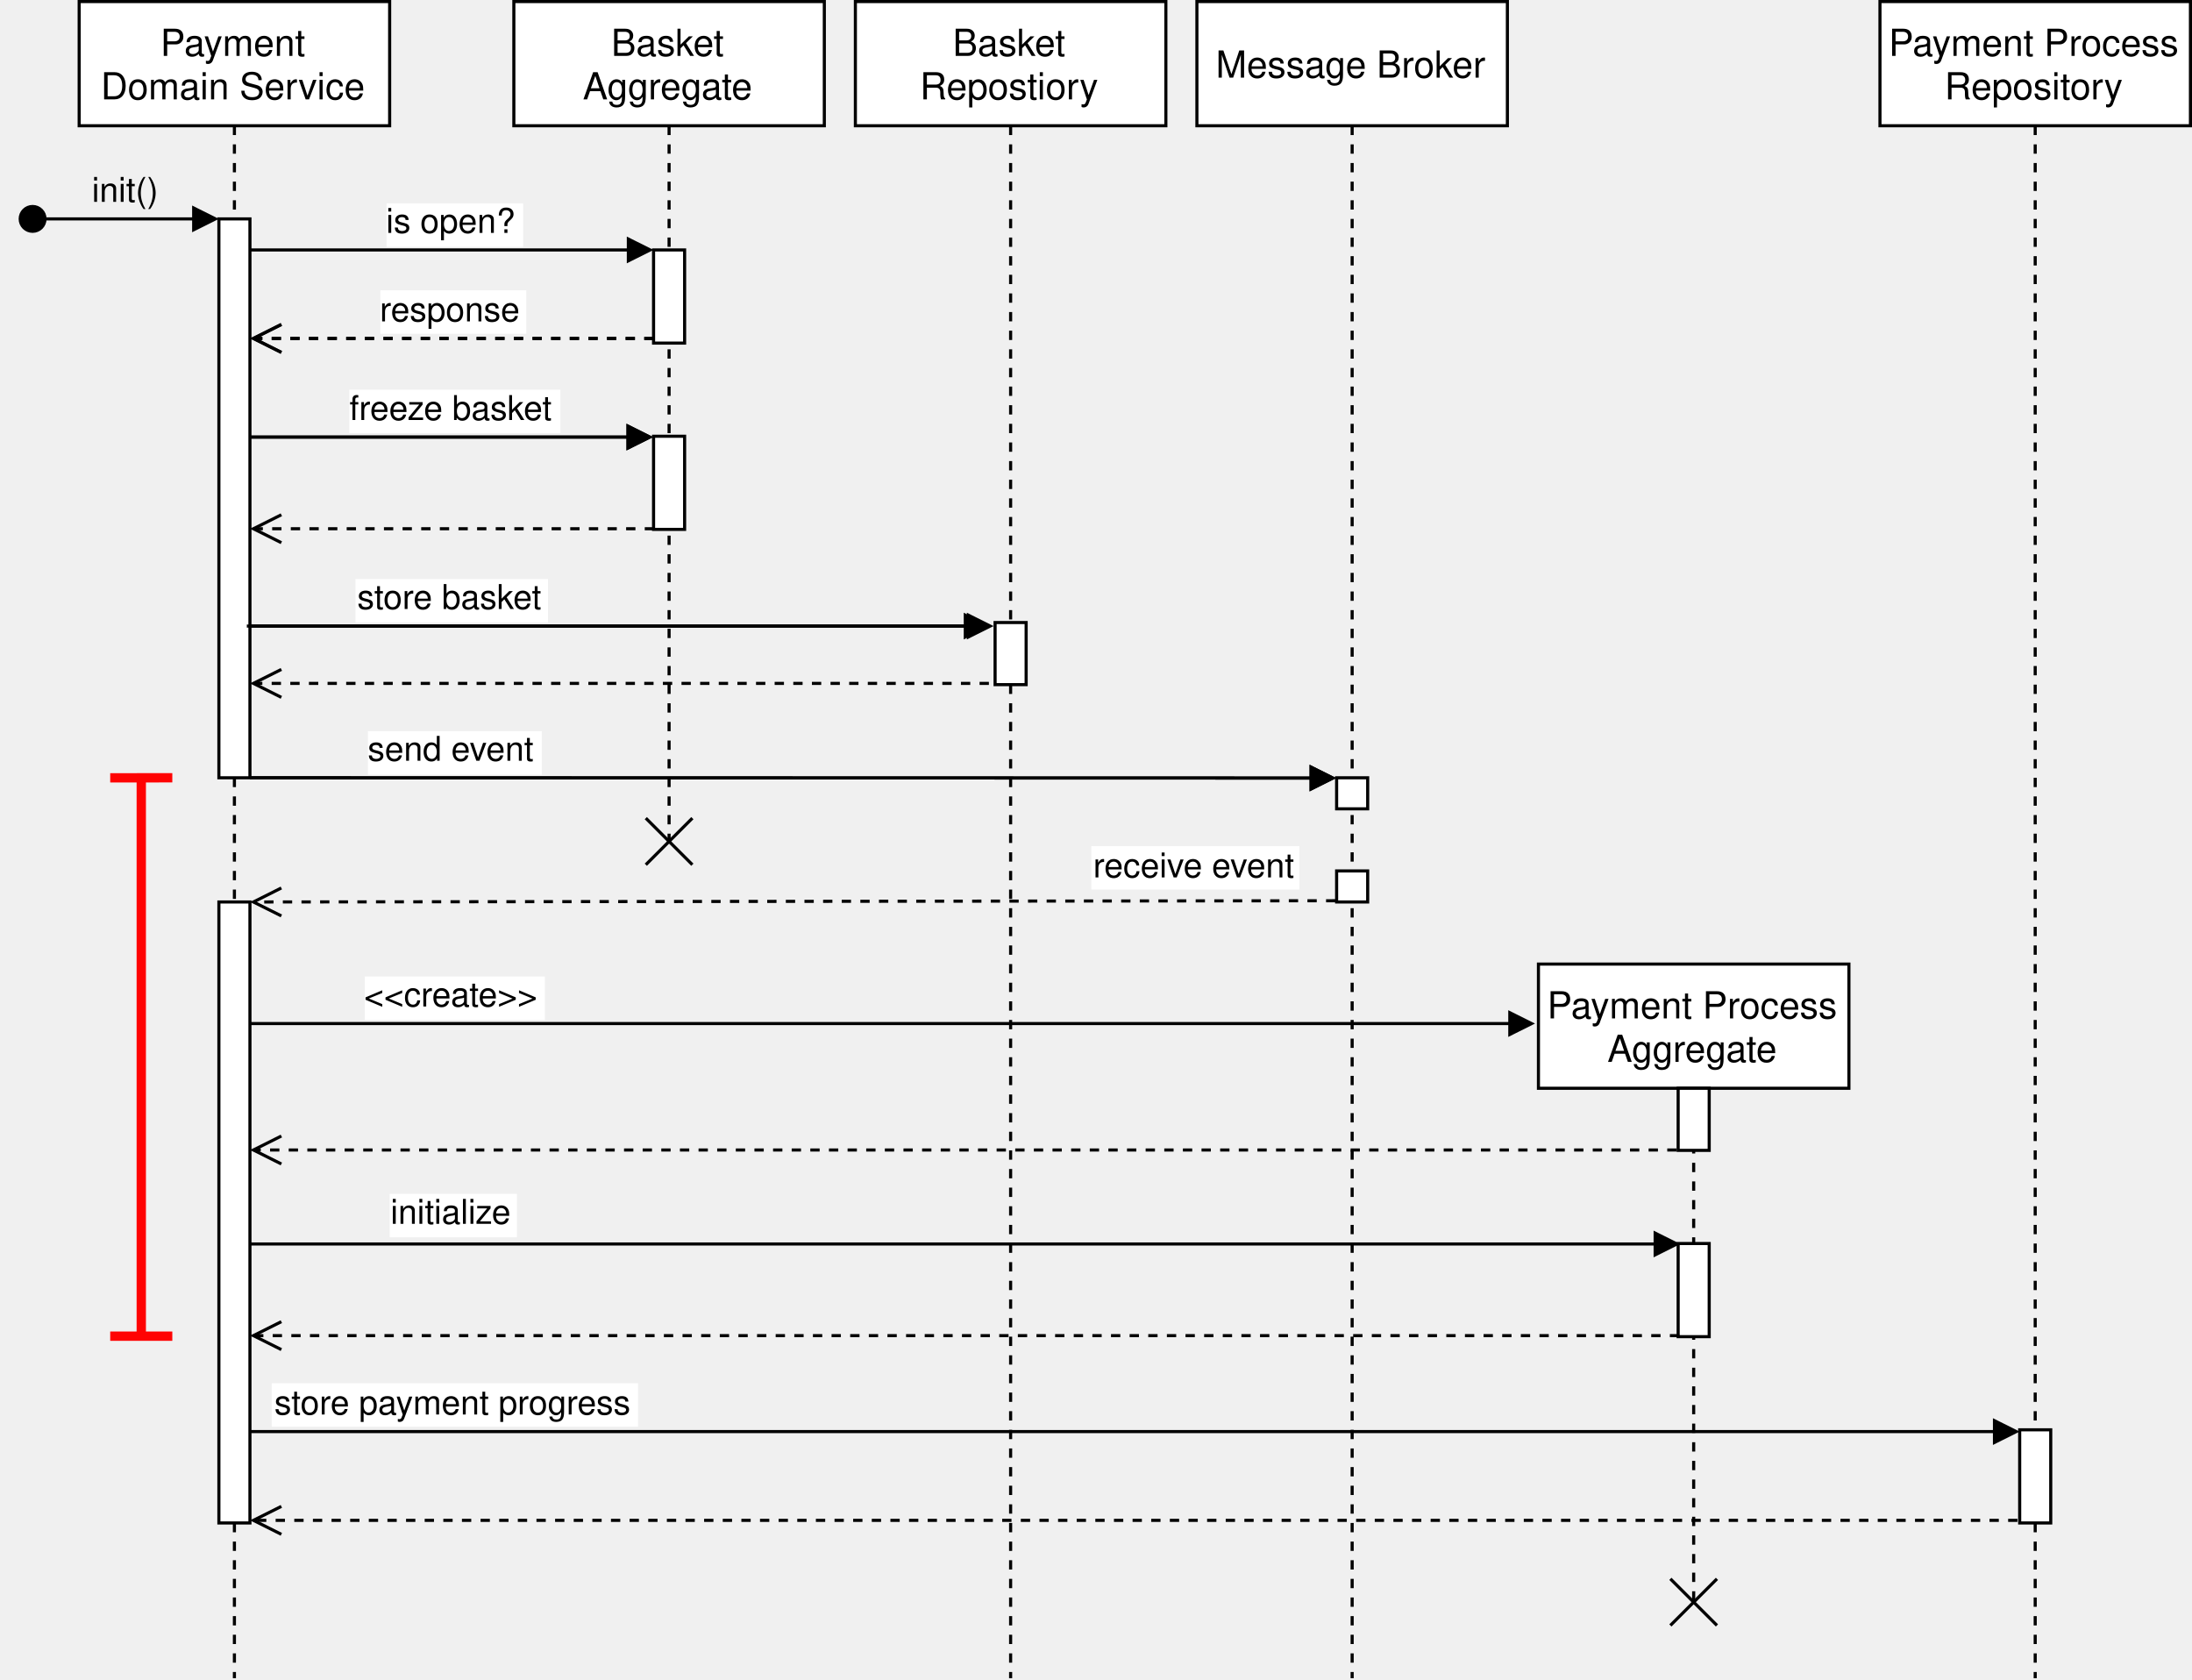
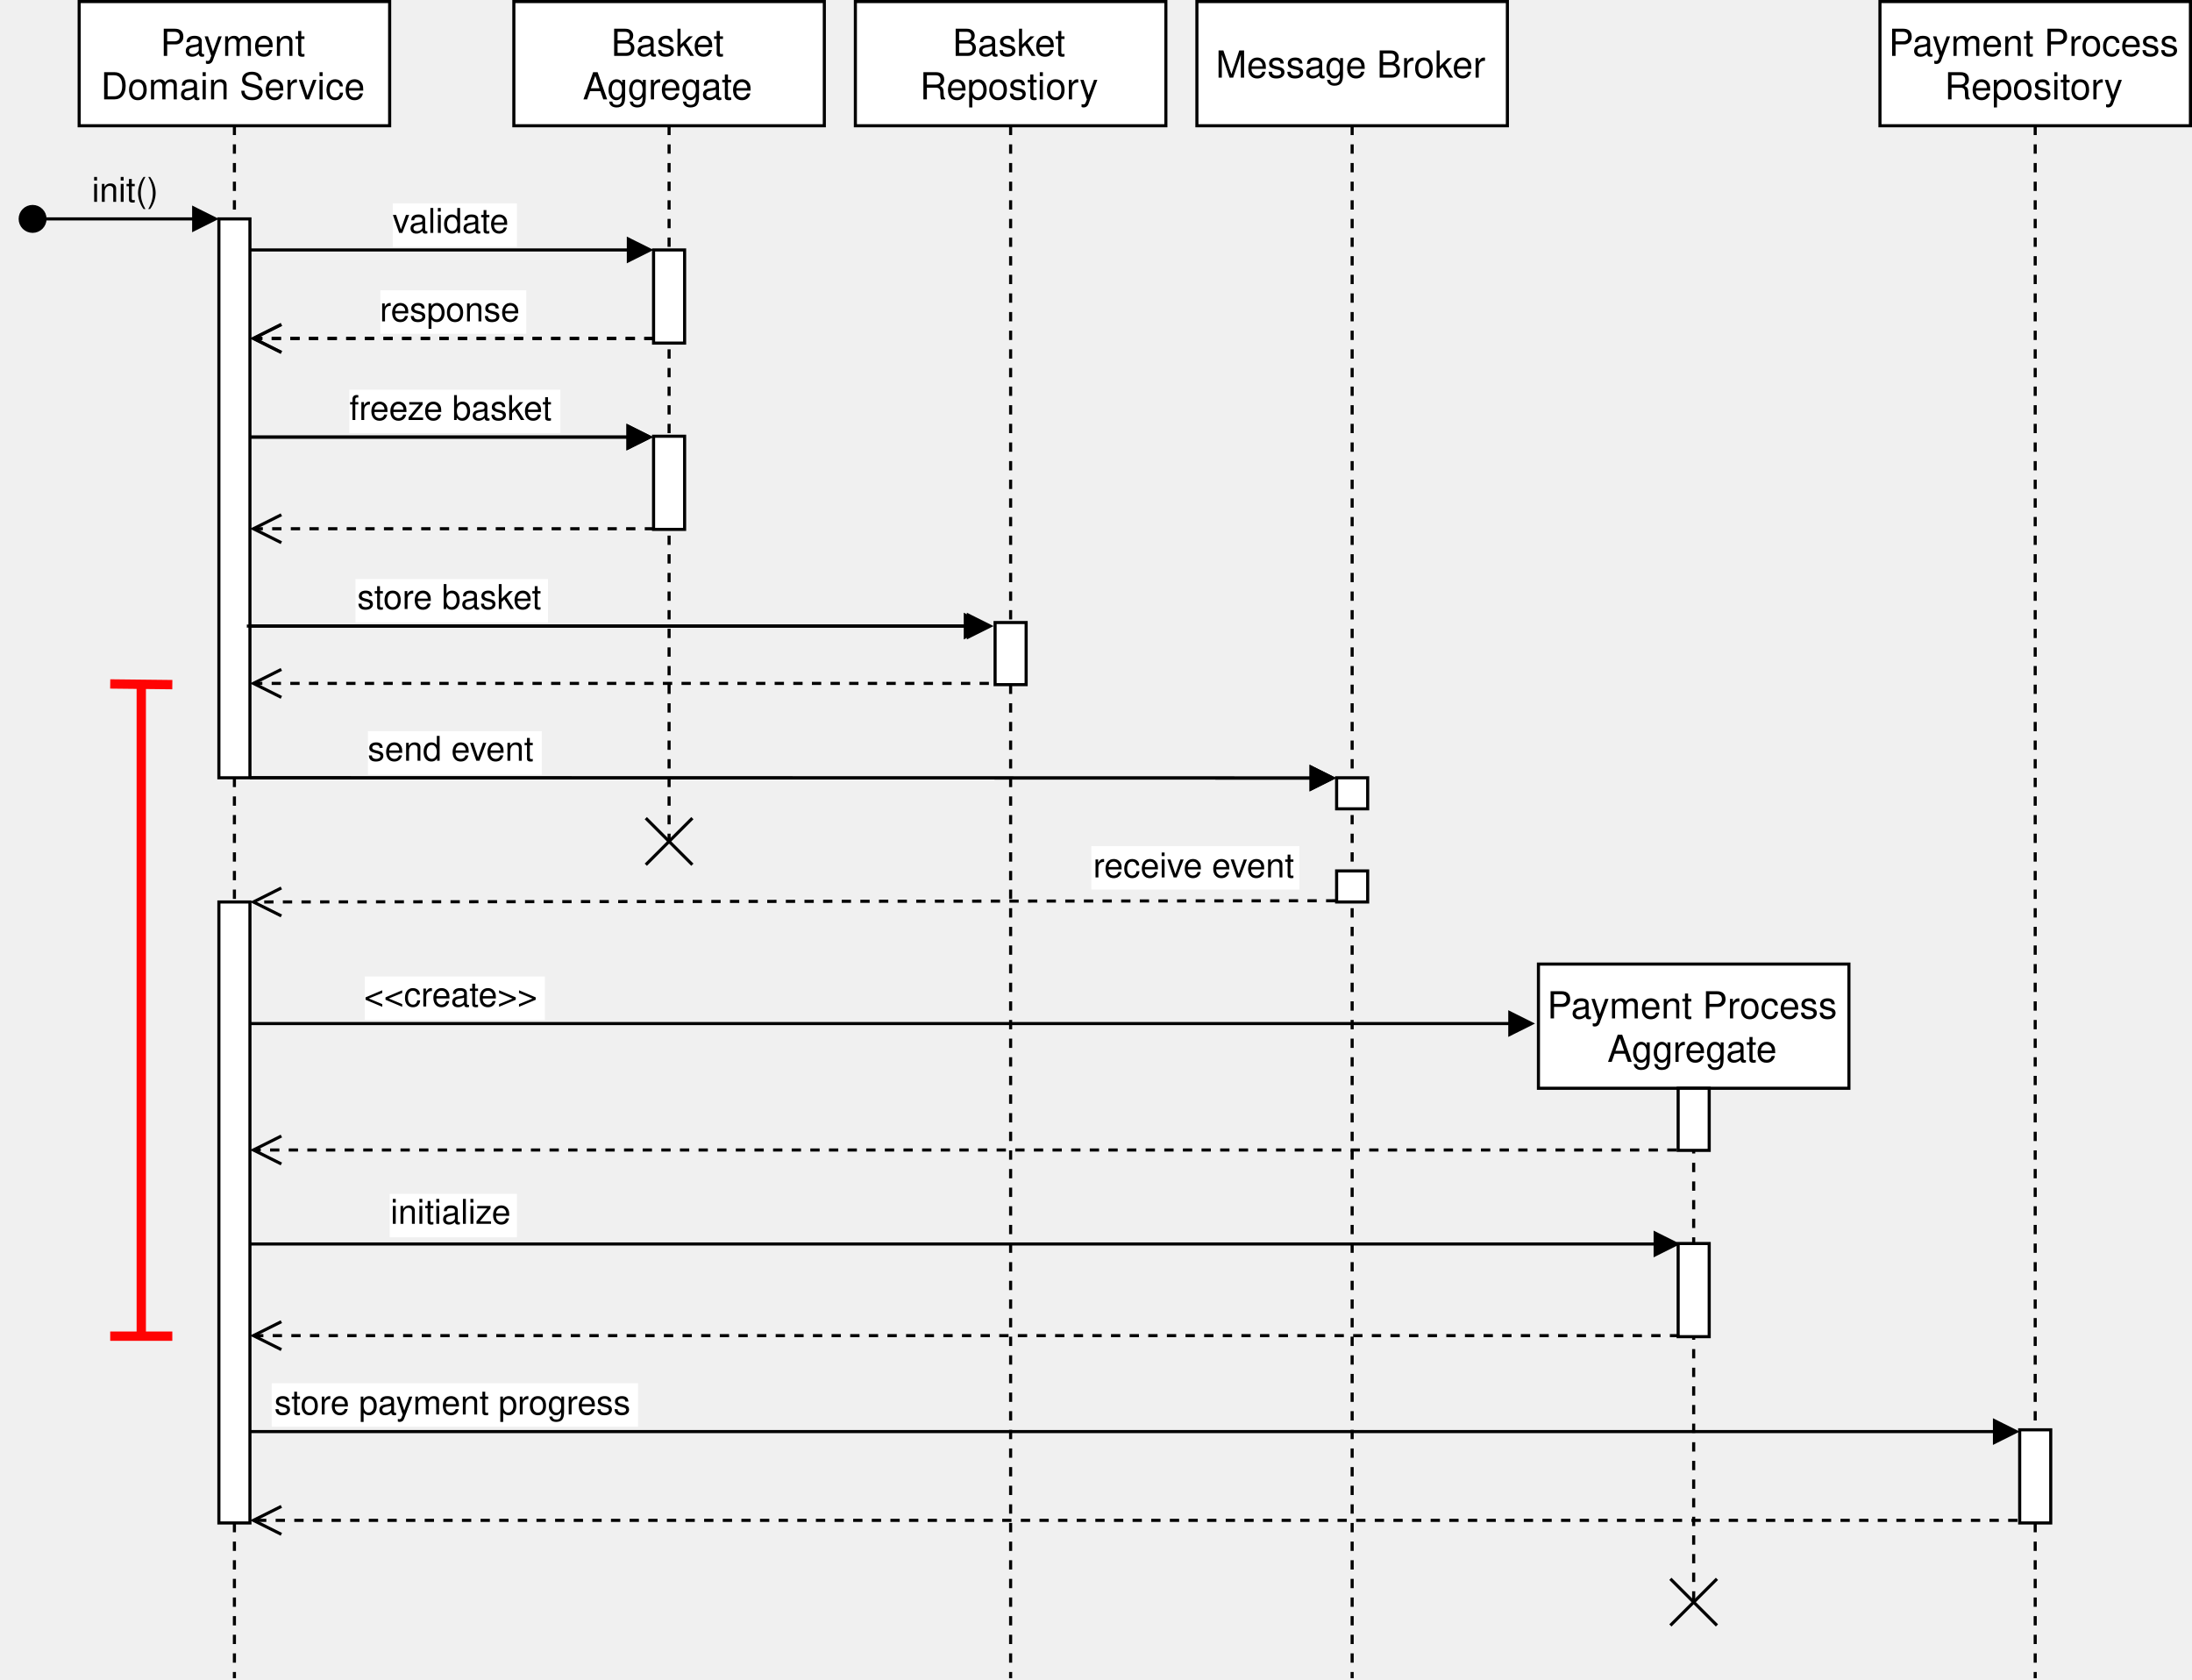
- <svg xmlns="http://www.w3.org/2000/svg" version="1.1" width="706px" height="541px" viewBox="-0.5 -0.5 706 541" content="&lt;mxfile host=&quot;Electron&quot; modified=&quot;2022-02-15T23:22:41.499Z&quot; agent=&quot;5.0 (Windows NT 10.0; Win64; x64) AppleWebKit/537.36 (KHTML, like Gecko) draw.io/15.7.3 Chrome/91.0.447.164 Electron/13.6.1 Safari/537.36&quot; etag=&quot;VjCoWNz_rPuyOhUb87cb&quot; version=&quot;15.7.3&quot; type=&quot;device&quot;&gt;&lt;diagram id=&quot;kgpKYQtTHZ0yAKxKKP6v&quot; name=&quot;Page-1&quot;&gt;7VxLc6M4EP41qdo9hAIJ8TjGyWT2MFMzNbNbs7M3gmWbCkZeIJl4f/0KLF4SGIGFH0l8SECIBqs/dX/davkK3q5fPsbeZvWZzHF4BfT5yxW8uwLAgjr9mzVsdw3IsXYNyziY75qMquF78B9mjey+5VMwx0mjY0pImAabZqNPogj7aaPNi2Pyq9ltQcLmUzfeEgsN330vFFt/BPN0tWt1kF61/4GD5ap4sqGzK2uv6MwakpU3J79qTfDDFbyNCUl3R+uXWxxmY1eMy+6++46r5YvFOEplboDR0+z+JXb97Sd9E3358SfwPl4zKc9e+MS+8Fdvu84kZtKoqiBVBJzdkbUXRLTtO46fAx+zb5Rui2GiX26THT6tw0/BAodBRM9mGxwHa5zimF4JWfPXqm1GlZZSufl1Iz8PQ2+TBA+52OzBMfaf4iR4xt9wssNG3kqeojmes7NyYPOTNCaPpaoyoYsgDG9JSOL8TeF9/il71q7o+YdeEUe2GCYcp/il1sRG+iMm9CvFW9qluFponcHeYae/KgyVSFnV8INM1ugx3C5L0ZVq6QHT7gBNA0HTghI3JIjS/LlodoXuOAWSOF2RJYm8sK7CYaqg+m4bcBUq2gtvab2ZqKE2u01totYMZyqtQUFrQRSkv/0u6C77igE1WzdhsIxo0wNJU7LOx9CL05vMEmY6pIJoG47mRctDSPzHohszv854TXZrLPQecDjz/MdlDpmiS0RySzFMn/Rdl3hfP4ZtPG8Yd1HrMQ69lFqXpttoUSK79Ws2Qyq0XBvtcCkkJOQp9jG7iUNC+RbjwYEEcMy85JEOTGW4b5bLGC+99N1i9818YI2z2ILSlc196y1abDRUb5zFblWbqDWoQGlfbv5Nn//5+dePxerx8zW6n4PtY4vBvnylCcqQ1aOs0gzzxFoznH611QzmHc6GbDvKD042pEBrDiqNvcRBRS3kBU1kv2xhTGOcbEiUiM6ok73UmArZYHppNveSVT4RjN3lGmfBL0H6N5sV2fHP7Fhz0RR05kFgMvUZ1UF26l06XdaONPT7hXMhQcDmcAetpojdi07GgsSpGyT0fAeX+1FQK0gxVU28LRGVnfw8zAIPpsdqEAMkEWOdBjGGNRlvbrf2AmKqpMfXmPg4Sd4qhe7xS/upGHKbFBq6shxat7oxdJBjf41Zjx4ddUNelo61qu2IbMwUA9t3rfVqTZJDg8kiH4m5dkwOPWZEeQ5tuM7ROHT7VBDGdBFjTH0C0B9YrkcFv7nWNd0wGiRH03W3f5bk/e9e6hTpbls/q82/vHFCZsTRFmVUqTvO7wRSNno6g86BZMngnCo1z5rNucsOviTIgla/rA62XskqOpLFIsGT8DMJ8684YKTot5pBowslwE+7V9jPTra1k8ORPw7W+9JScjGjcsJvOIJZ1Uy39jEHYrDAMxomd+K4QkzYfqahRLbADPRZpuR4n0N8DyEyD+yccN20ValiFuttclFrCBcFSHLhdLKE7nsIMUZtkqsnk6lNzOUl1GNnTvAZR4dxXRkiW1LhNib8ZqmuvRdCdLwsUPh31TxBckFdEGRy5TeAL9A4A5brClgXVu+/4Q1J0oCwmfVOHLphCO1zIw6FkXzzLsgd5IL0E6exDHF1IElJrCjjMsQLmQ7nhpB9cW5on9swTcdV4zZsk7P2hmbIhX6i5zCghoBefkCv5DNwJYZE6lVtxoSqDzQTJhJFgxeULylMzpkkTAByNdupJTaGJu2qhIlmWBW6jUFPmXpZ9g3WTvVUkVtNGEDJeuTSiar3jhJFicotjW42TY31ukwNEk3Nnvmh3tbwq/Z80CVrXEzL2S9oavvRVnDm42xkuhIImQI/ZWyHqtRjcPVpx9xu8DheB/N5diONkWho5FUxk2iUugAlzaxazAbb4cSee1Uy4P41z/05oHyCwaYnMNTwssI4MKmlhZ+eEQEx+NpX45MH2kH6Hmj3+yRbP7dAG0gU77423rAH9NL1IpYcmZiszAeIOfpsc1NADfF/40qEh0bZ1PLZQq4XXVyQLUMyWhaAuwvm9vkK27Cbbl6Rr+AiHhPoGrIGL+UKcm00TO4ZRPPgaBxbgkSzaQIhF+27l0WygST8p+LYPLpNty0OH8q4y931xeZ6Pu6bmHFDiYi9Bki217PpVzlY3N/rUIdtsCivcC514fjY9wUAw4OylDWfiNrIjK7G6Jk9oZeslRME8U67A1FUM9621o3RJOkXRkbjNwfowU6iWpSJRZBnhbIaneDIhGmV14eQCXm715uePC28UQ8qpeEtCJKuWxyM8I53nhbhEtUq54lwO0/GDUZ4xSyavIKJG8QrxrGEg35e4KxmlRBYj3Yakom/7imlnF+INRLCvHivARq1+IosUw0aub18o208Aqbm6gIlrsRqen1pSgqpx4zaisl0Cqy+9koB6BqKNlPwe5Wz9XzYCSv5ogFTQ2CI5HMArFjochBg39pmIvVJAh6cQNdAPVXljEMn1E3NEW2n5FPU7d5vRyFQg8Lz+nWIS4KZ4TgaktJ5C7J6RU2cgTLbcgNWmOYDvPvvxzjfvG8tWSv7P51vngQv+82rO3GiQd0CQ6+zt4pfCFWdc7Vp9FrbHeaM3ERpmUizjUGiz8Hbn6RwBxlNY+uacqsOF7KqYJ66dIeDOLKULCvYyNSAU4kB4kPQUM6sLCWgKMwahmObK3bNz18PjosKipPhmKMkCCnBMYI0LHMFpBZG23Xbrh4Jx0BMbRXbDDZlodImJss4r1Q6QiKhZAmMUhiXl/CSqW9wBhGavZUQVoEZ1fCHXI3COKJiAiErYRpH3r9AT6tfON91r34mHn74Hw==&lt;/diagram&gt;&lt;/mxfile&gt;">
+ <svg xmlns="http://www.w3.org/2000/svg" version="1.1" width="706px" height="541px" viewBox="-0.5 -0.5 706 541" content="&lt;mxfile host=&quot;Electron&quot; modified=&quot;2022-02-16T18:26:20.371Z&quot; agent=&quot;5.0 (Windows NT 10.0; Win64; x64) AppleWebKit/537.36 (KHTML, like Gecko) draw.io/15.7.3 Chrome/91.0.447.164 Electron/13.6.1 Safari/537.36&quot; etag=&quot;JaOH_LEEBfZ2lzzwEvhR&quot; version=&quot;15.7.3&quot; type=&quot;device&quot;&gt;&lt;diagram id=&quot;kgpKYQtTHZ0yAKxKKP6v&quot; name=&quot;Page-1&quot;&gt;7Vzdc5s4EP9rMnP3EAZJiI/HOGl6D+00095N23sjINtMMPIBSeP+9Sew+JLAFjY4JLEfEhBiwdqfdn+7WvkCXa+eP8buevmZ+iS8gLr/fIFuLiA0kc7+Zg2bbQO2zW3DIg78bROoGr4Fvwlv5PctHgOfJI2OKaVhGqybjR6NIuKljTY3jumvZrc5DZtPXbsLIjV889xQbv0e+Oly22pjvWr/iwSLZfFkoPMrK7fozBuSpevTX7Um9OECXceUptuj1fM1CbOxK8Zle99tx9XyxWISpSo3oOhxdvscO97mk76Ovnz/G7ofL7mUJzd85F/4zt2sMomZNKYqxBSBZjd05QYRa/tG4qfAI/wbpZtimNiXW2eHj6vwUzAnYRCxs9maxMGKpCRmV0LefFe1zZjSUiY3vw7y8zB010lwn4vNHhwT7zFOgifylSRbbOSt9DHyic/PyoHNT9KYPpSqyoTOgzC8piGN8zdFt/mn7Fm7oucfdkUe2WKYSJyS51oTH+mPhLKvFG9Yl+JqoXUOe5uf/qowVCJlWcMPNnijy3G7KEVXqmUHXLs9NA0lTUtKXNMgSvPn4tkFvhEUSON0SRc0csO6Cvupgum7bcCHUNFOeCvrzcANtVltapO1BuyxtIYkrQVRkP7xp6S77CsGzGxdhcEiYk33NE3pKh9DN06vMkuY6ZAJYm0k8ouW+5B6D0U3bn7twzXZrbHQvSfhzPUeFjlkii4RzS1FP32yd12QXf04tonfMO6y1mMSuimzLk230aJEfutdNkMqtFyCdrgUEhL6GHuE3yQgoXyLw8GBJXDM3OSBDUxluK8Wi5gs3PRssffNfGgeZrElpQ829833aLFxX70JFrtVbbLW0ABK+3L1X/r0789/vs+XD58v8a0PNw8tBvustL1KA8YLaw3Y+9VWM5g3JBuyzUF+cLQhhVpzUFnsJQ8qbiEveCT7ZUljGpNkTaNEdkad7KXGVOiasEsz302W+UQA28s1zkKeg/QHnxXZ8c/sWHPwGHTmXmIy9RnVQXbqXTpd1pY07PcLUyFB0BJwh8ymiO2LjsaC5KnLDgO/jfOowKwgxEwt8aZEU3by8zjr25saD4MWqIgW82XQAszROHO7pZfQUiU87mLqkSQ50+cD6DN2mvQZOar8WTe7MXSUU3/rGY+d+D6UirWq7YRMzJCD2rPW9mpNkT/D0aIehbk2Gn8eaERF/gwc+2T8uX0qSGM6jwlhPgHq9zzPMwS/udQ1HYAGydF03dk/S/L+N891inSzqZ/V5l/eOH1mtCuk38uMOJCy0dM5dI4kS0Bwqsw8a5bgLjv4kiQLmftldTD1SlbRkc7nCRmFnymY/4GDRYZ+sxkwOkgB/Kx7hf3sZFM7OR75SrDeBdephIfAlsyqZji1j9ETgwWecT+5I8cVcrL2MwslssVlqM8yJce7HOI5hMg8sP2Ca6atSpUzWO+Ai5q99Sbkf7Diouloydx3GUIcrTbFlZPR1Cbn8RLmsTMP9USi47iuCpEtqXAbE34vVNfqR3XZeJmw8O9D8wTFxXRJkCGU3kCxOGMCLNeRsC6t3H8la5qkAeUz60wcumGIrKkRh8JIvi8X5PRVnOiC9BdOYwF5dSBJaTxQxqWPFzJswQ1ha/puqIfbMAzbGcZtWIZg7YEG1EI/2XMApGGolx+4V/IEXAlQSL0OmzFh6oPNhIlCweB08yWFhZlqwgRiR7PsWmKjb9KuSphowKzQDXo9Zexl2bdeN9W/gtxswgAp1iKXTnR476hQkDi4pdGNpqkxX7WpwbKp2TkdRrc14qq9GHSpGhfDtHcLGtt+tBWbeSQbma4EQja2nzK2w1Tqcrh6rGNuN0QcrwLfz25kMRILjdwqZpKNUhegDmJWuyeiaEzKbVD8BS/qO406mJhuoKYnAMPwssI4cKklpMdnRFAOvnbV+OSBdpCeA+39PsnSpxZoQ4XC3VfNG3Yj/OB6EVONTIxW5gPlHH22sSlghvj3cXWbqlE2s3yWlOvF0w+y95OMlgXgXfVxPaJ2C1hNNz+QrxAiHgPqGjZ7L+VKci3cT+4Eonl4Mo6tQKL5NEFIiPadSZNsqAj/k3FsEd2G0xaH92Xc5c76YmO9GPeNzLiRQsReAyTf59n0qwIsbm91pKM2WJRXBJc6tz3ieRKA0VFZyppPxG1kRh/G6Bl7Qi9VKycJEoHQgSimGXdT68ZpkvILY9D4vQF2sJU4LMrkIshJoaxGJwQyYegHZew7Ybs3PTkxeOM9qFSGtygIKdct9kZ4xzuPi3CFapVpItzKk3G9EV4xiyav4OJ68QollnDULwlMe1ZJgfXBTkMx8dc9pQbnF3KNhDQvzjVAPWhNFcZh0xgGjcJePiSmC1TRiKGhObpEiSuxml5fmlJC6imjtmIyvQRW33qlAHLAQJspxH3K2Xo+6oSVetGAoWHYR/IUACsXuhwF2De/mWj0JIEITqhrsJ6qsg9DJ9INzZZtp+JThtu5345COAwKp/XLEK8JZsC2Nayk8xZk7RU1cgbKaMsNmGGaD/D2vxeTfPO+ueCt/P94vnkUvOw2rw46xH52YnC4BYb+zt4sfh106JyrxaLX2u4w+8BNlKaBNQv0Ej0Fb/8ihTsYNI2tY6itOkxzVcGYXOmOAHFsDrKsYGFDg3YlBsoPwX0582ApgYHCrH44toRi1/z81eK4KJiYDo4FSoLxIDjGiIVljoTUwmg7TtvVE+EYyqmtYpvBuixUWsd0EeeVSidIJJQsgVMK8AoSXgMWQti9iYplFpgZGv5IqFE4jKgYUMpKGODE+xfYafXr5tvu1U/Eow//Aw==&lt;/diagram&gt;&lt;/mxfile&gt;">
  <defs />
  <g>
    <rect x="25" y="0" width="100" height="40" fill="#ffffff" stroke="#000000" pointer-events="all" />
    <path d="M 75 40 L 75 540" fill="none" stroke="#000000" stroke-miterlimit="10" stroke-dasharray="3 3" pointer-events="all" />
    <g fill="rgba(0, 0, 0, 1)" font-family="Helvetica" text-anchor="middle" font-size="12px">
      <text x="74.5" y="17.5">Payment </text>
      <text x="74.5" y="31.5">Domain Service</text>
    </g>
    <rect x="70" y="70" width="10" height="180" fill="#ffffff" stroke="#000000" pointer-events="all" />
    <path d="M 14 70 L 61.88 70" fill="none" stroke="#000000" stroke-miterlimit="10" pointer-events="stroke" />
    <ellipse cx="10" cy="70" rx="4" ry="4" fill="#000000" stroke="#000000" pointer-events="all" />
    <path d="M 68.88 70 L 61.88 73.5 L 61.88 66.5 Z" fill="#000000" stroke="#000000" stroke-miterlimit="10" pointer-events="all" />
    <g fill="#000000" font-family="Helvetica" text-anchor="middle" font-size="11px">
      <text x="39.79" y="64.5">init()</text>
    </g>
    <rect x="165" y="0" width="100" height="40" fill="#ffffff" stroke="#000000" pointer-events="all" />
    <path d="M 215 40 L 215 270" fill="none" stroke="#000000" stroke-miterlimit="10" stroke-dasharray="3 3" pointer-events="all" />
    <g fill="rgba(0, 0, 0, 1)" font-family="Helvetica" text-anchor="middle" font-size="12px">
      <text x="214.5" y="17.5">Basket</text>
      <text x="214.5" y="31.5">Aggregate</text>
    </g>
    <rect x="210" y="80" width="10" height="30" fill="#ffffff" stroke="#000000" pointer-events="all" />
    <rect x="210" y="140" width="10" height="30" fill="#ffffff" stroke="#000000" pointer-events="all" />
    <path d="M 222.5 263 L 207.5 278 M 207.5 263 L 222.5 278" fill="none" stroke="#000000" stroke-miterlimit="10" pointer-events="all" />
    <path d="M 210 108.5 L 82.24 108.5" fill="none" stroke="#000000" stroke-miterlimit="10" stroke-dasharray="3 3" pointer-events="stroke" />
    <path d="M 90.12 104 L 81.12 108.5 L 90.12 113" fill="none" stroke="#000000" stroke-miterlimit="10" pointer-events="all" />
    <g fill="#000000" font-family="Helvetica" text-anchor="middle" font-size="11px">
      <rect fill="#FFFFFF" stroke="none" x="122" y="93" width="47" height="14" stroke-width="0" />
      <text x="144.36" y="103">response</text>
    </g>
    <path d="M 80 80 L 201.88 80" fill="none" stroke="#000000" stroke-miterlimit="10" pointer-events="stroke" />
    <path d="M 208.88 80 L 201.88 83.5 L 201.88 76.5 Z" fill="#000000" stroke="#000000" stroke-miterlimit="10" pointer-events="all" />
    <g fill="#000000" font-family="Helvetica" text-anchor="middle" font-size="11px">
-       <rect fill="#FFFFFF" stroke="none" x="124" y="65" width="44" height="14" stroke-width="0" />
-       <text x="144.64" y="74.5">is open?</text>
+       <rect fill="#FFFFFF" stroke="none" x="126" y="65" width="40" height="14" stroke-width="0" />
+       <text x="144.64" y="74.5">validate</text>
    </g>
    <rect x="495" y="310" width="100" height="40" fill="#ffffff" stroke="#000000" pointer-events="all" />
    <path d="M 545 350 L 545 516" fill="none" stroke="#000000" stroke-miterlimit="10" stroke-dasharray="3 3" pointer-events="all" />
    <g fill="rgba(0, 0, 0, 1)" font-family="Helvetica" text-anchor="middle" font-size="12px">
      <text x="544.5" y="327.5">Payment Process</text>
      <text x="544.5" y="341.5">Aggregate</text>
    </g>
    <rect x="540" y="400" width="10" height="30" fill="#ffffff" stroke="#000000" pointer-events="all" />
    <rect x="540" y="350" width="10" height="20" fill="#ffffff" stroke="#000000" pointer-events="all" />
    <path d="M 552.5 508 L 537.5 523 M 537.5 508 L 552.5 523" fill="none" stroke="#000000" stroke-miterlimit="10" pointer-events="all" />
    <path d="M 80 140.27 L 201.77 140.27" fill="none" stroke="#000000" stroke-miterlimit="10" pointer-events="stroke" />
    <path d="M 208.77 140.27 L 201.77 143.77 L 201.77 136.77 Z" fill="#000000" stroke="#000000" stroke-miterlimit="10" pointer-events="all" />
    <g fill="#000000" font-family="Helvetica" text-anchor="middle" font-size="11px">
      <rect fill="#FFFFFF" stroke="none" x="112" y="125" width="68" height="14" stroke-width="0" />
      <text x="144.64" y="134.77">freeze basket</text>
    </g>
    <path d="M 210.16 169.79 L 82.24 169.79" fill="none" stroke="#000000" stroke-miterlimit="10" stroke-dasharray="3 3" pointer-events="stroke" />
    <path d="M 90.12 165.29 L 81.12 169.79 L 90.12 174.29" fill="none" stroke="#000000" stroke-miterlimit="10" pointer-events="all" />
    <rect x="385" y="0" width="100" height="40" fill="#ffffff" stroke="#000000" pointer-events="all" />
    <path d="M 435 40 L 435 540" fill="none" stroke="#000000" stroke-miterlimit="10" stroke-dasharray="3 3" pointer-events="all" />
    <g fill="rgba(0, 0, 0, 1)" font-family="Helvetica" text-anchor="middle" font-size="12px">
      <text x="434.5" y="24.5">Message Broker</text>
    </g>
    <rect x="430" y="250" width="10" height="10" fill="#ffffff" stroke="#000000" pointer-events="all" />
    <rect x="430" y="280" width="10" height="10" fill="#ffffff" stroke="#000000" pointer-events="all" />
    <path d="M 80 250 L 421.78 250.09" fill="none" stroke="#000000" stroke-miterlimit="10" pointer-events="stroke" />
    <path d="M 428.78 250.09 L 421.78 253.59 L 421.78 246.59 Z" fill="#000000" stroke="#000000" stroke-miterlimit="10" pointer-events="all" />
    <g fill="#000000" font-family="Helvetica" text-anchor="middle" font-size="11px">
      <rect fill="#FFFFFF" stroke="none" x="118" y="235" width="56" height="14" stroke-width="0" />
      <text x="144.64" y="244.52">send event</text>
    </g>
    <rect x="275" y="0" width="100" height="40" fill="#ffffff" stroke="#000000" pointer-events="all" />
    <path d="M 325 40 L 325 540" fill="none" stroke="#000000" stroke-miterlimit="10" stroke-dasharray="3 3" pointer-events="all" />
    <g fill="rgba(0, 0, 0, 1)" font-family="Helvetica" text-anchor="middle" font-size="12px">
      <text x="324.5" y="17.5">Basket</text>
      <text x="324.5" y="31.5">Repostiory</text>
    </g>
    <rect x="320" y="200" width="10" height="20" fill="#ffffff" stroke="#000000" pointer-events="all" />
    <path d="M 79 201.14 L 310.4 201.14" fill="none" stroke="#000000" stroke-miterlimit="10" pointer-events="stroke" />
    <path d="M 317.4 201.14 L 310.4 204.64 L 310.4 197.64 Z" fill="#000000" stroke="#000000" stroke-miterlimit="10" pointer-events="all" />
    <g fill="#000000" font-family="Helvetica" text-anchor="middle" font-size="11px">
      <rect fill="#FFFFFF" stroke="none" x="114" y="186" width="62" height="14" stroke-width="0" />
      <text x="144.21" y="195.64">store basket</text>
    </g>
    <path d="M 318 219.6 L 82.24 219.6" fill="none" stroke="#000000" stroke-miterlimit="10" stroke-dasharray="3 3" pointer-events="stroke" />
    <path d="M 90.12 215.1 L 81.12 219.6 L 90.12 224.1" fill="none" stroke="#000000" stroke-miterlimit="10" pointer-events="all" />
    <rect x="70" y="290" width="10" height="200" fill="#ffffff" stroke="#000000" pointer-events="all" />
    <path d="M 429.6 289.6 L 82.24 290" fill="none" stroke="#000000" stroke-miterlimit="10" stroke-dasharray="3 3" pointer-events="stroke" />
    <path d="M 90.11 285.49 L 81.12 290 L 90.12 294.49" fill="none" stroke="#000000" stroke-miterlimit="10" pointer-events="all" />
    <g fill="#000000" font-family="Helvetica" text-anchor="middle" font-size="11px">
      <rect fill="#FFFFFF" stroke="none" x="351" y="272" width="67" height="14" stroke-width="0" />
      <text x="383.96" y="282.08">receive event</text>
    </g>
    <rect x="605" y="0" width="100" height="40" fill="#ffffff" stroke="#000000" pointer-events="all" />
    <path d="M 655 40 L 655 540" fill="none" stroke="#000000" stroke-miterlimit="10" stroke-dasharray="3 3" pointer-events="all" />
    <g fill="rgba(0, 0, 0, 1)" font-family="Helvetica" text-anchor="middle" font-size="12px">
      <text x="654.5" y="17.5">Payment Process</text>
      <text x="654.5" y="31.5">Repository</text>
    </g>
    <rect x="650" y="460" width="10" height="30" fill="#ffffff" stroke="#000000" pointer-events="all" />
    <path d="M 80 400.15 L 532.59 400.15" fill="none" stroke="#000000" stroke-miterlimit="10" pointer-events="stroke" />
    <path d="M 539.59 400.15 L 532.59 403.65 L 532.59 396.65 Z" fill="#000000" stroke="#000000" stroke-miterlimit="10" pointer-events="all" />
    <g fill="#000000" font-family="Helvetica" text-anchor="middle" font-size="11px">
      <rect fill="#FFFFFF" stroke="none" x="125" y="384" width="41" height="14" stroke-width="0" />
      <text x="144.64" y="393.65">initialize</text>
    </g>
    <path d="M 540.33 429.67 L 82.24 429.67" fill="none" stroke="#000000" stroke-miterlimit="10" stroke-dasharray="3 3" pointer-events="stroke" />
    <path d="M 90.12 425.17 L 81.12 429.67 L 90.12 434.17" fill="none" stroke="#000000" stroke-miterlimit="10" pointer-events="all" />
-     <path d="M 45 290 L 45 430 L 45 250" fill="none" stroke="#ff0303" stroke-width="3" stroke-miterlimit="10" pointer-events="stroke" />
-     <path d="M 55 250 L 35 250.02" fill="none" stroke="#ff0303" stroke-width="3" stroke-miterlimit="10" pointer-events="stroke" />
+     <path d="M 45 290 L 45 430 L 45 220" fill="none" stroke="#ff0303" stroke-width="3" stroke-miterlimit="10" pointer-events="stroke" />
+     <path d="M 55 220 L 35 219.78" fill="none" stroke="#ff0303" stroke-width="3" stroke-miterlimit="10" pointer-events="stroke" />
    <path d="M 55 429.84 L 35 429.84" fill="none" stroke="#ff0303" stroke-width="3" stroke-miterlimit="10" pointer-events="stroke" />
    <path d="M 80 250 L 421.78 250.09" fill="none" stroke="#000000" stroke-miterlimit="10" pointer-events="stroke" />
    <path d="M 428.78 250.09 L 421.78 253.59 L 421.78 246.59 Z" fill="#000000" stroke="#000000" stroke-miterlimit="10" pointer-events="all" />
    <path d="M 80 201.14 L 311.4 201.14" fill="none" stroke="#000000" stroke-miterlimit="10" pointer-events="stroke" />
    <path d="M 318.4 201.14 L 311.4 204.64 L 311.4 197.64 Z" fill="#000000" stroke="#000000" stroke-miterlimit="10" pointer-events="all" />
    <path d="M 80 140.27 L 201.77 140.27" fill="none" stroke="#000000" stroke-miterlimit="10" pointer-events="stroke" />
    <path d="M 208.77 140.27 L 201.77 143.77 L 201.77 136.77 Z" fill="#000000" stroke="#000000" stroke-miterlimit="10" pointer-events="all" />
    <path d="M 210 108.5 L 82.24 108.5" fill="none" stroke="#000000" stroke-miterlimit="10" stroke-dasharray="3 3" pointer-events="stroke" />
    <path d="M 90.12 104 L 81.12 108.5 L 90.12 113" fill="none" stroke="#000000" stroke-miterlimit="10" pointer-events="all" />
    <path d="M 80 329.16 L 485.78 329.16" fill="none" stroke="#000000" stroke-miterlimit="10" pointer-events="stroke" />
    <path d="M 492.78 329.16 L 485.78 332.66 L 485.78 325.66 Z" fill="#000000" stroke="#000000" stroke-miterlimit="10" pointer-events="all" />
    <g fill="#000000" font-family="Helvetica" text-anchor="middle" font-size="11px">
      <rect fill="#FFFFFF" stroke="none" x="117" y="314" width="58" height="14" stroke-width="0" />
      <text x="144.64" y="323.66">&lt;&lt;create&gt;&gt;</text>
    </g>
    <path d="M 539.49 369.88 L 82.24 369.88" fill="none" stroke="#000000" stroke-miterlimit="10" stroke-dasharray="3 3" pointer-events="stroke" />
    <path d="M 90.12 365.38 L 81.12 369.88 L 90.12 374.38" fill="none" stroke="#000000" stroke-miterlimit="10" pointer-events="all" />
    <path d="M 649.28 489.16 L 82.24 489.16" fill="none" stroke="#000000" stroke-miterlimit="10" stroke-dasharray="3 3" pointer-events="stroke" />
    <path d="M 90.12 484.66 L 81.12 489.16 L 90.12 493.66" fill="none" stroke="#000000" stroke-miterlimit="10" pointer-events="all" />
    <path d="M 80 460.57 L 641.88 460.57" fill="none" stroke="#000000" stroke-miterlimit="10" pointer-events="stroke" />
    <path d="M 648.88 460.57 L 641.88 464.07 L 641.88 457.07 Z" fill="#000000" stroke="#000000" stroke-miterlimit="10" pointer-events="all" />
    <g fill="#000000" font-family="Helvetica" text-anchor="middle" font-size="11px">
      <rect fill="#FFFFFF" stroke="none" x="87" y="445" width="118" height="14" stroke-width="0" />
      <text x="145.21" y="455.07">store payment progress</text>
    </g>
  </g>
</svg>
